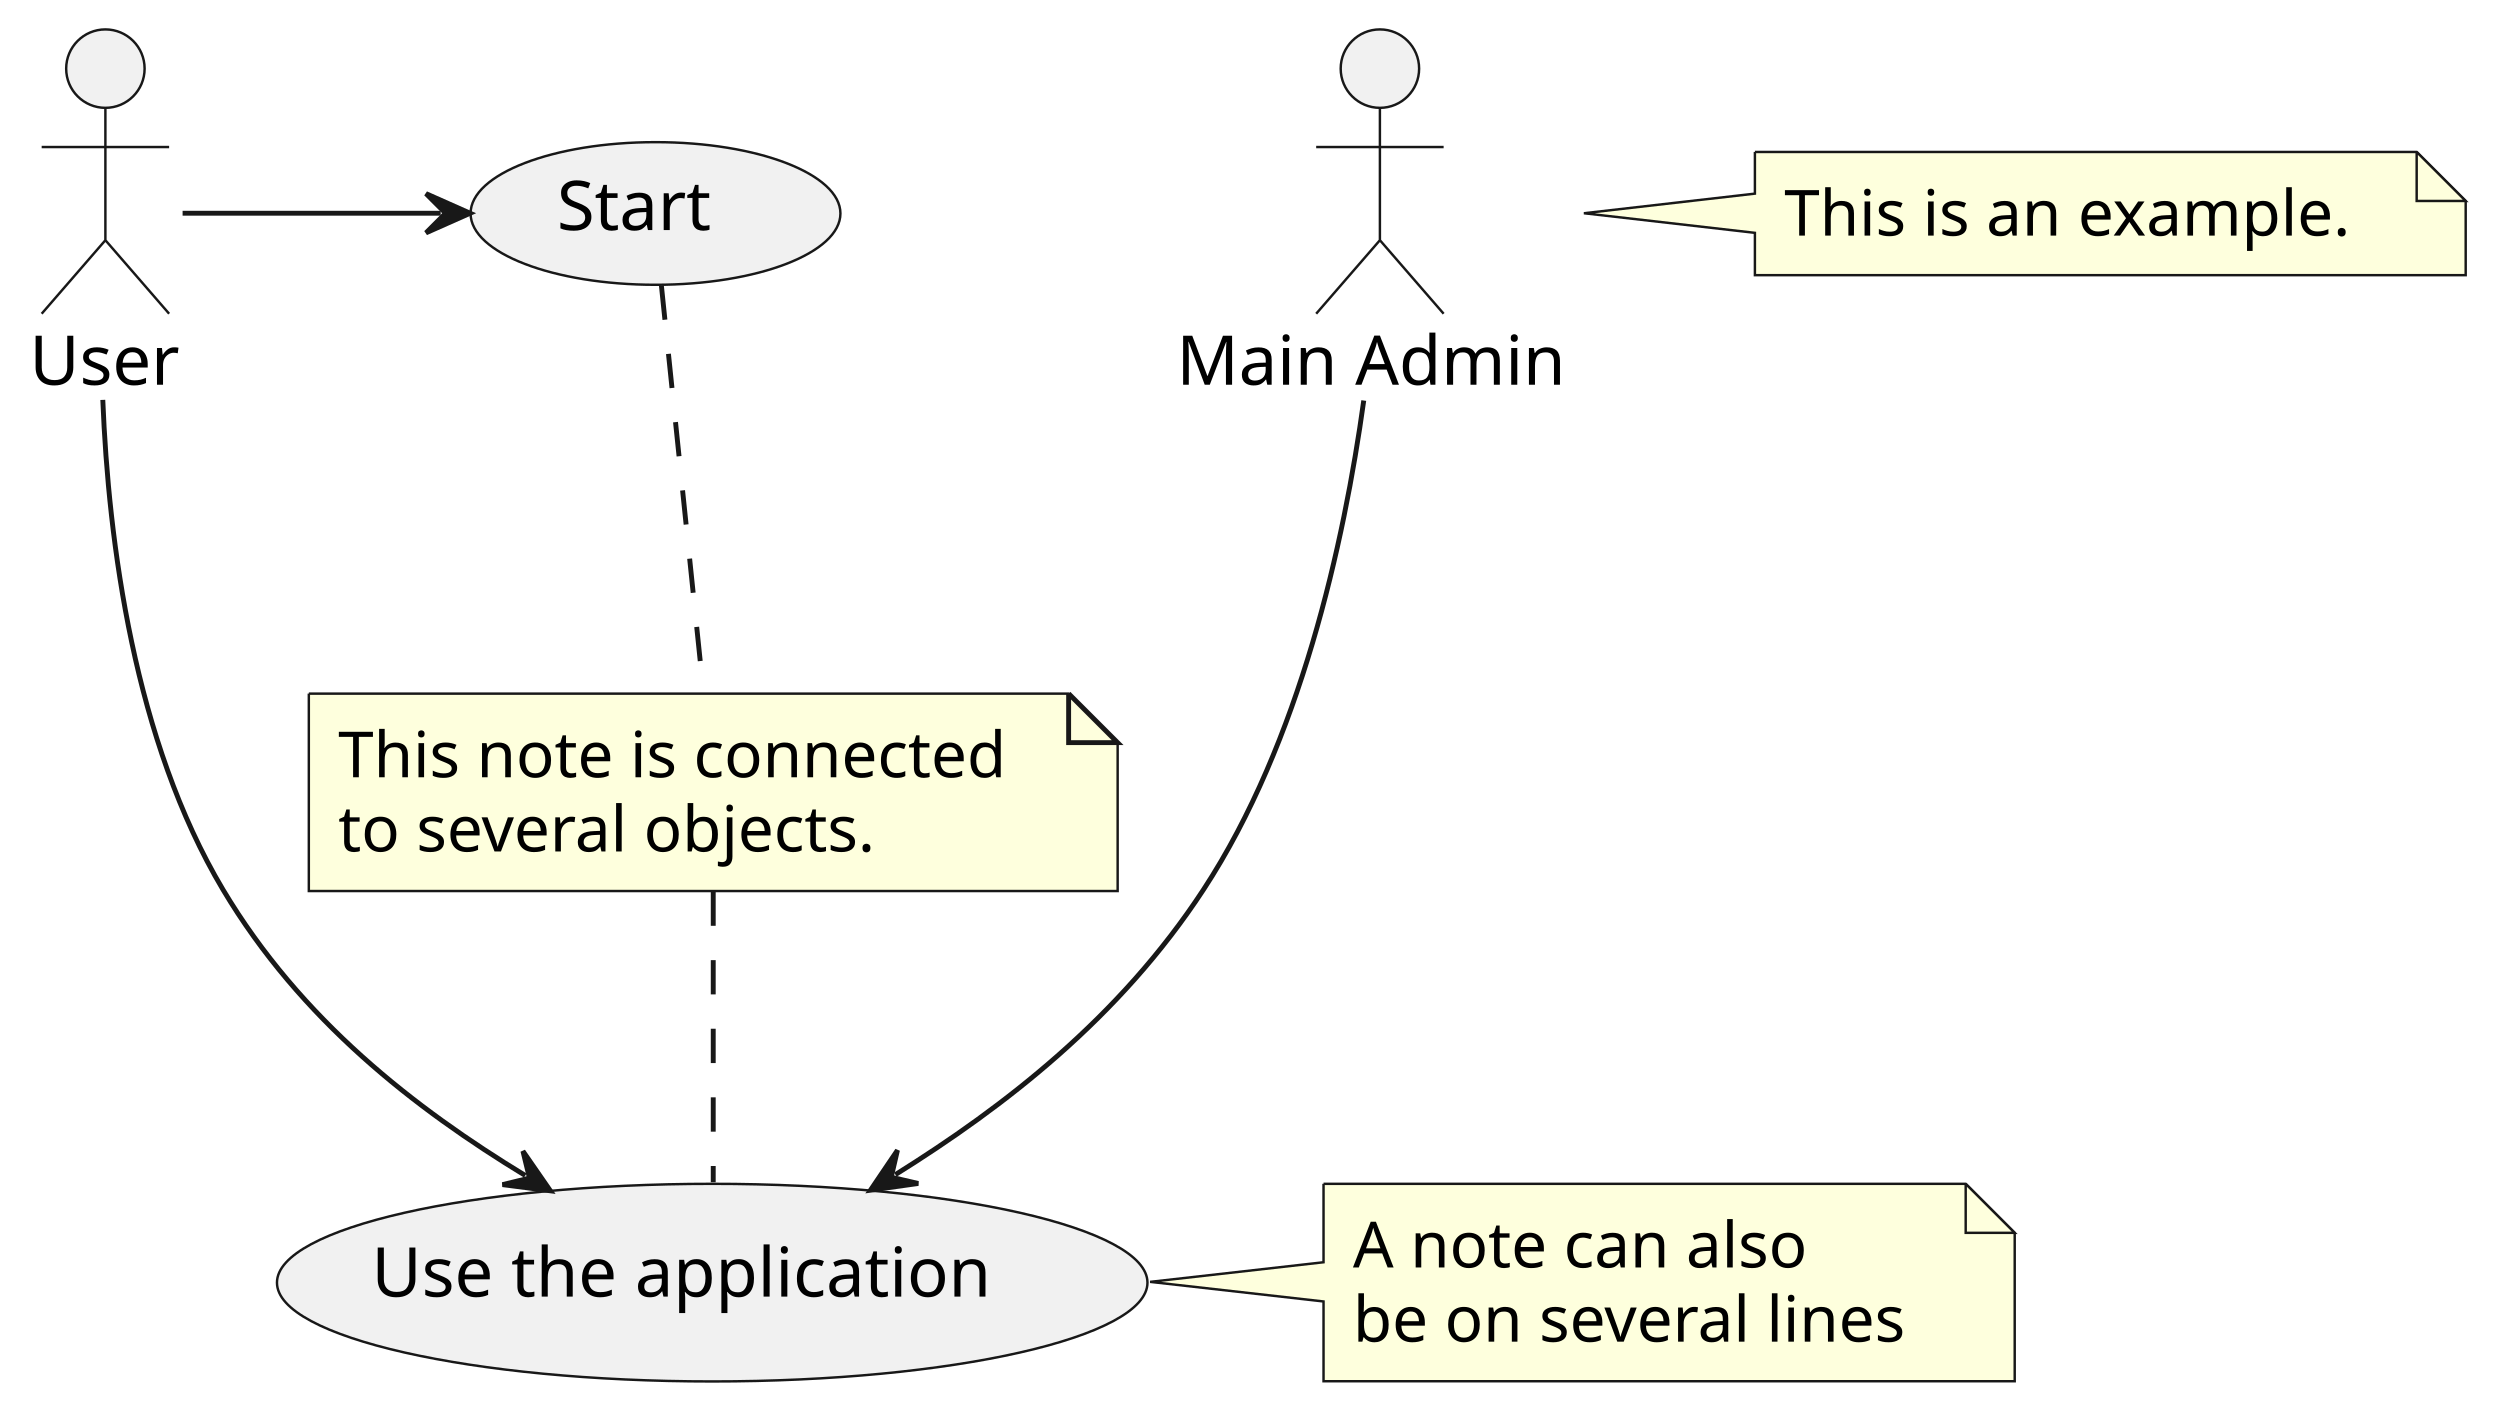
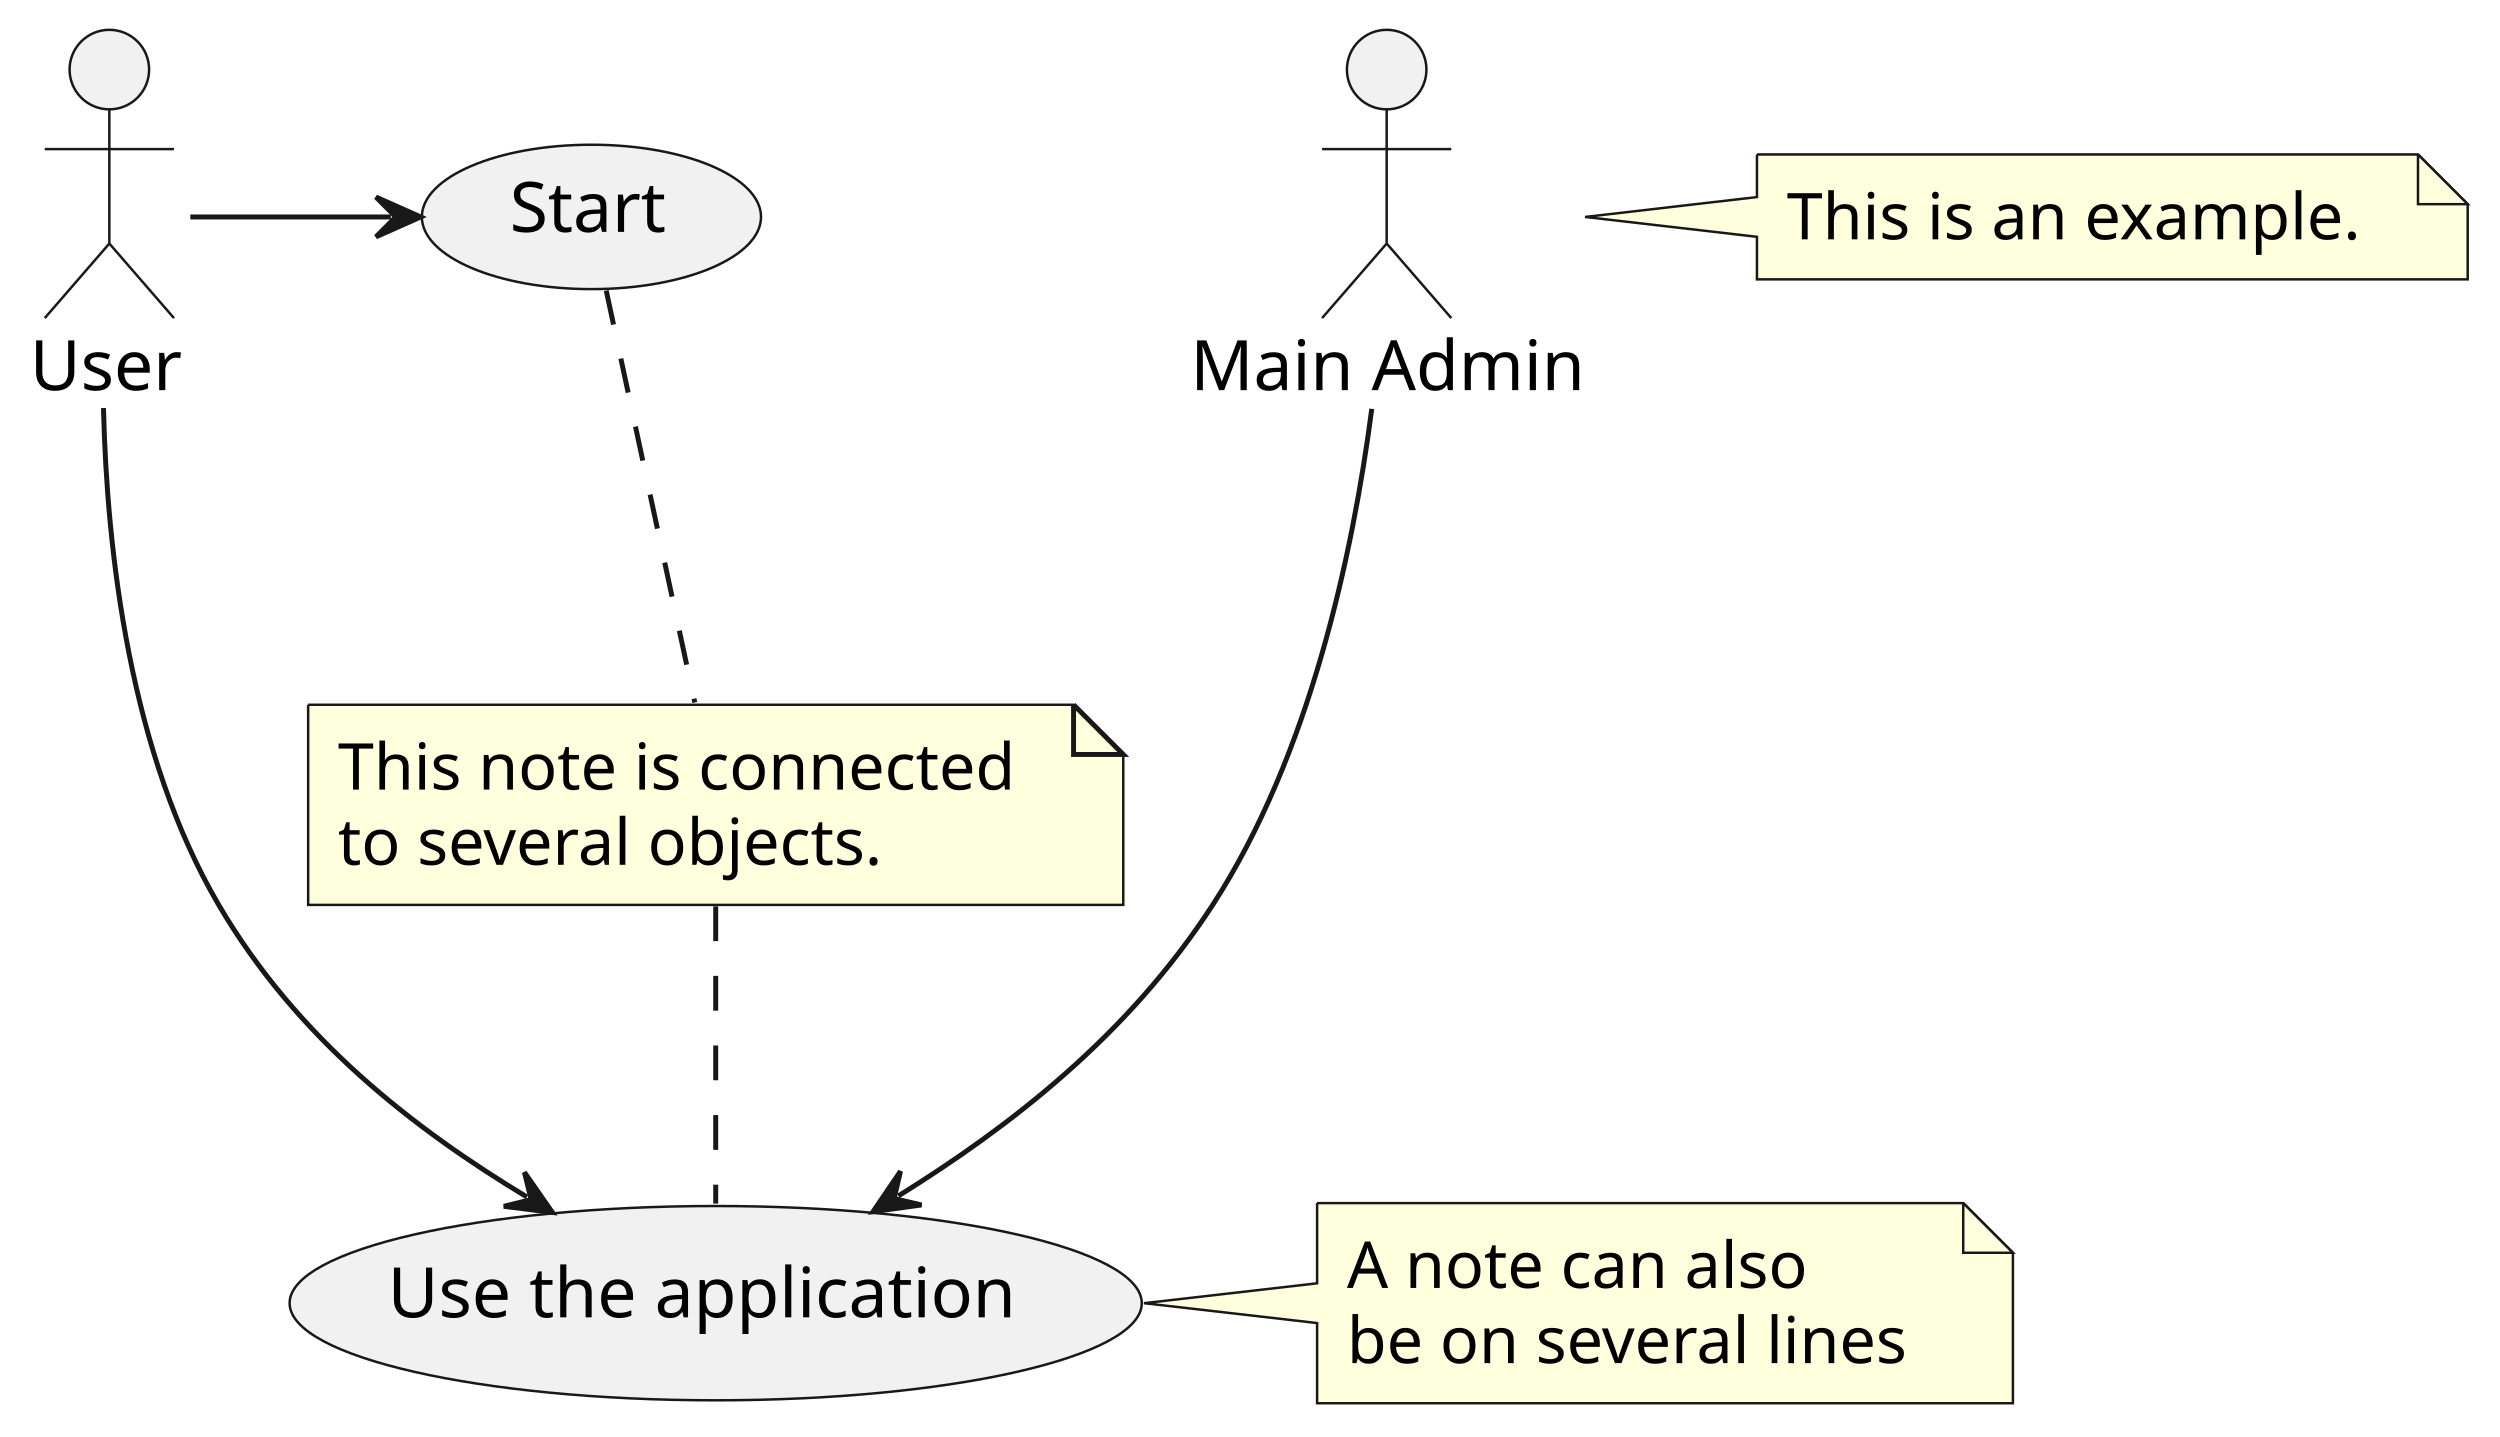
- <svg xmlns="http://www.w3.org/2000/svg" contentStyleType="text/css" height="288px" preserveAspectRatio="none" style="width:510px;height:288px;background:#FFFFFF;" version="1.1" viewBox="0 0 510 288" width="510px" zoomAndPan="magnify">
+ <svg xmlns="http://www.w3.org/2000/svg" contentStyleType="text/css" height="289px" preserveAspectRatio="none" style="width:503px;height:289px;background:#FFFFFF;" version="1.1" viewBox="0 0 503 289" width="503px" zoomAndPan="magnify">
  <defs />
  <g>
    <g id="elem_Admin">
-       <ellipse cx="281.5" cy="14" fill="#F1F1F1" rx="8" ry="8" style="stroke:#181818;stroke-width:0.5;" />
-       <path d="M281.5,22 L281.5,49 M268.5,30 L294.5,30 M281.5,49 L268.5,64 M281.5,49 L294.5,64 " fill="none" style="stroke:#181818;stroke-width:0.5;" />
-       <text fill="#000000" font-family="sans-serif" font-size="14" lengthAdjust="spacing" textLength="83" x="240" y="78.495">Main Admin</text>
+       <ellipse cx="279" cy="14" fill="#F1F1F1" rx="8" ry="8" style="stroke:#181818;stroke-width:0.5;" />
+       <path d="M279,22 L279,49 M266,30 L292,30 M279,49 L266,64 M279,49 L292,64 " fill="none" style="stroke:#181818;stroke-width:0.5;" />
+       <text fill="#000000" font-family="sans-serif" font-size="14" lengthAdjust="spacing" textLength="79" x="239.5" y="78.495">Main Admin</text>
    </g>
    <g id="elem_Use">
-       <ellipse cx="145.292" cy="261.658" fill="#F1F1F1" rx="88.791" ry="20.158" style="stroke:#181818;stroke-width:0.5;" />
-       <text fill="#000000" font-family="sans-serif" font-size="14" lengthAdjust="spacing" textLength="139" x="75.791" y="264.505">Use the application</text>
+       <ellipse cx="143.998" cy="262.196" fill="#F1F1F1" rx="85.728" ry="19.546" style="stroke:#181818;stroke-width:0.5;" />
+       <text fill="#000000" font-family="sans-serif" font-size="14" lengthAdjust="spacing" textLength="132" x="77.998" y="265.042">Use the application</text>
    </g>
    <g id="elem_User">
-       <ellipse cx="21.5" cy="14" fill="#F1F1F1" rx="8" ry="8" style="stroke:#181818;stroke-width:0.5;" />
-       <path d="M21.5,22 L21.5,49 M8.5,30 L34.5,30 M21.5,49 L8.5,64 M21.5,49 L34.5,64 " fill="none" style="stroke:#181818;stroke-width:0.5;" />
-       <text fill="#000000" font-family="sans-serif" font-size="14" lengthAdjust="spacing" textLength="31" x="6" y="78.495">User</text>
+       <ellipse cx="22" cy="14" fill="#F1F1F1" rx="8" ry="8" style="stroke:#181818;stroke-width:0.5;" />
+       <path d="M22,22 L22,49 M9,30 L35,30 M22,49 L9,64 M22,49 L35,64 " fill="none" style="stroke:#181818;stroke-width:0.5;" />
+       <text fill="#000000" font-family="sans-serif" font-size="14" lengthAdjust="spacing" textLength="32" x="6" y="78.495">User</text>
    </g>
    <g id="elem_Start">
-       <ellipse cx="133.723" cy="43.548" fill="#F1F1F1" rx="37.723" ry="14.549" style="stroke:#181818;stroke-width:0.5;" />
-       <text fill="#000000" font-family="sans-serif" font-size="14" lengthAdjust="spacing" textLength="37" x="113.612" y="46.931">Start</text>
+       <ellipse cx="118.999" cy="43.646" fill="#F1F1F1" rx="34.119" ry="14.526" style="stroke:#181818;stroke-width:0.5;" />
+       <text fill="#000000" font-family="sans-serif" font-size="14" lengthAdjust="spacing" textLength="32" x="102.552" y="46.658">Start</text>
    </g>
    <g id="elem_GMN9">
-       <path d="M358,31 L358,39.5 L323.115,43.5 L358,47.5 L358,56.133 A0,0 0 0 0 358,56.133 L503,56.133 A0,0 0 0 0 503,56.133 L503,41 L493,31 L358,31 A0,0 0 0 0 358,31 " fill="#FEFFDD" style="stroke:#181818;stroke-width:0.5;" />
-       <path d="M493,31 L493,41 L503,41 L493,31 " fill="#FEFFDD" style="stroke:#181818;stroke-width:0.5;" />
-       <text fill="#000000" font-family="sans-serif" font-size="13" lengthAdjust="spacing" textLength="124" x="364" y="48.067">This is an example.</text>
+       <path d="M353.5,31.08 L353.5,39.65 L318.92,43.65 L353.5,47.65 L353.5,56.213 A0,0 0 0 0 353.5,56.213 L496.5,56.213 A0,0 0 0 0 496.5,56.213 L496.5,41.08 L486.5,31.08 L353.5,31.08 A0,0 0 0 0 353.5,31.08 " fill="#FEFFDD" style="stroke:#181818;stroke-width:0.5;" />
+       <path d="M486.5,31.08 L486.5,41.08 L496.5,41.08 L486.5,31.08 " fill="#FEFFDD" style="stroke:#181818;stroke-width:0.5;" />
+       <text fill="#000000" font-family="sans-serif" font-size="13" lengthAdjust="spacing" textLength="122" x="359.5" y="48.147">This is an example.</text>
    </g>
    <g id="elem_GMN12">
-       <path d="M270,241.5 L270,257.5 L234.621,261.5 L270,265.5 L270,281.766 A0,0 0 0 0 270,281.766 L411,281.766 A0,0 0 0 0 411,281.766 L411,251.5 L401,241.5 L270,241.5 A0,0 0 0 0 270,241.5 " fill="#FEFFDD" style="stroke:#181818;stroke-width:0.5;" />
-       <path d="M401,241.5 L401,251.5 L411,251.5 L401,241.5 " fill="#FEFFDD" style="stroke:#181818;stroke-width:0.5;" />
-       <text fill="#000000" font-family="sans-serif" font-size="13" lengthAdjust="spacing" textLength="99" x="276" y="258.567">A note can also</text>
-       <text fill="#000000" font-family="sans-serif" font-size="13" lengthAdjust="spacing" textLength="120" x="276" y="273.7">be on several lines</text>
+       <path d="M265,242.06 L265,258.2 L230.17,262.2 L265,266.2 L265,282.326 A0,0 0 0 0 265,282.326 L405,282.326 A0,0 0 0 0 405,282.326 L405,252.06 L395,242.06 L265,242.06 A0,0 0 0 0 265,242.06 " fill="#FEFFDD" style="stroke:#181818;stroke-width:0.5;" />
+       <path d="M395,242.06 L395,252.06 L405,252.06 L395,242.06 " fill="#FEFFDD" style="stroke:#181818;stroke-width:0.5;" />
+       <text fill="#000000" font-family="sans-serif" font-size="13" lengthAdjust="spacing" textLength="99" x="271" y="259.127">A note can also</text>
+       <text fill="#000000" font-family="sans-serif" font-size="13" lengthAdjust="spacing" textLength="119" x="271" y="274.26">be on several lines</text>
    </g>
    <g id="elem_N2">
-       <path d="M63,141.5 L63,181.766 L228,181.766 L228,151.5 L218,141.5 L63,141.5 " fill="#FEFFDD" style="stroke:#181818;stroke-width:0.5;" />
-       <path d="M218,141.5 L218,151.5 L228,151.5 L218,141.5 " fill="#FEFFDD" style="stroke:#181818;stroke-width:1.0;" />
-       <text fill="#000000" font-family="sans-serif" font-size="13" lengthAdjust="spacing" textLength="144" x="69" y="158.567">This note is connected</text>
-       <text fill="#000000" font-family="sans-serif" font-size="13" lengthAdjust="spacing" textLength="118" x="69" y="173.7">to several objects.</text>
+       <path d="M62,141.8 L62,182.066 L226,182.066 L226,151.8 L216,141.8 L62,141.8 " fill="#FEFFDD" style="stroke:#181818;stroke-width:0.5;" />
+       <path d="M216,141.8 L216,151.8 L226,151.8 L216,141.8 " fill="#FEFFDD" style="stroke:#181818;stroke-width:1.0;" />
+       <text fill="#000000" font-family="sans-serif" font-size="13" lengthAdjust="spacing" textLength="143" x="68" y="158.867">This note is connected</text>
+       <text fill="#000000" font-family="sans-serif" font-size="13" lengthAdjust="spacing" textLength="117" x="68" y="174">to several objects.</text>
    </g>
    <g id="link_User_Start">
-       <path d="M37.25,43.5 C56.801,43.5 70.352,43.5 89.902,43.5 " fill="none" id="User-to-Start" style="stroke:#181818;stroke-width:1.0;" />
-       <polygon fill="#181818" points="95.902,43.5,86.902,39.5,90.902,43.5,86.902,47.5,95.902,43.5" style="stroke:#181818;stroke-width:1.0;" />
+       <path d="M38.29,43.65 C53.74,43.65 63.19,43.65 78.64,43.65 " fill="none" id="User-to-Start" style="stroke:#181818;stroke-width:1.0;" />
+       <polygon fill="#181818" points="84.64,43.65,75.64,39.65,79.64,43.65,75.64,47.65,84.64,43.65" style="stroke:#181818;stroke-width:1.0;" />
    </g>
    <g id="link_User_Use">
-       <path d="M20.971,81.577 C22.138,110.644 27.379,151.118 45.5,181.5 C61.367,208.102 84.661,226.116 107.158,239.806 " fill="none" id="User-to-Use" style="stroke:#181818;stroke-width:1.0;" />
-       <polygon fill="#181818" points="112.284,242.925,106.675,234.829,108.013,240.326,102.516,241.663,112.284,242.925" style="stroke:#181818;stroke-width:1.0;" />
+       <path d="M20.82,82.1 C21.52,111.22 26.17,151.63 44,182.06 C59.78,209 83.384,227.168 106.014,240.838 " fill="none" id="User-to-Use" style="stroke:#181818;stroke-width:1.0;" />
+       <polygon fill="#181818" points="111.15,243.94,105.515,235.863,106.87,241.355,101.378,242.71,111.15,243.94" style="stroke:#181818;stroke-width:1.0;" />
    </g>
    <g id="link_Admin_Use">
-       <path d="M278.205,81.708 C274.169,110.847 265.231,151.356 245.5,181.5 C228.415,207.602 204.904,225.74 182.656,239.622 " fill="none" id="Admin-to-Use" style="stroke:#181818;stroke-width:1.0;" />
-       <polygon fill="#181818" points="177.566,242.799,187.319,241.428,181.808,240.152,183.084,234.641,177.566,242.799" style="stroke:#181818;stroke-width:1.0;" />
+       <path d="M276,82.26 C272.19,111.45 263.56,151.91 244,182.06 C226.89,208.44 203.096,226.733 180.746,240.623 " fill="none" id="Admin-to-Use" style="stroke:#181818;stroke-width:1.0;" />
+       <polygon fill="#181818" points="175.65,243.79,185.405,242.437,179.897,241.151,181.183,235.642,175.65,243.79" style="stroke:#181818;stroke-width:1.0;" />
    </g>
    <g id="link_Start_N2">
-       <path d="M134.924,58.262 C137.059,78.907 141.1,117.962 143.521,141.369 " fill="none" id="Start-N2" style="stroke:#181818;stroke-width:1.0;stroke-dasharray:7.0,7.0;" />
+       <path d="M121.97,58.45 C126.39,79.02 134.73,117.84 139.79,141.34 " fill="none" id="Start-N2" style="stroke:#181818;stroke-width:1.0;stroke-dasharray:7.0,7.0;" />
    </g>
    <g id="link_N2_Use">
-       <path d="M145.5,181.862 C145.5,199.042 145.5,224.01 145.5,241.179 " fill="none" id="N2-Use" style="stroke:#181818;stroke-width:1.0;stroke-dasharray:7.0,7.0;" />
+       <path d="M144,182.35 C144,199.68 144,224.93 144,242.16 " fill="none" id="N2-Use" style="stroke:#181818;stroke-width:1.0;stroke-dasharray:7.0,7.0;" />
    </g>
  </g>
</svg>
